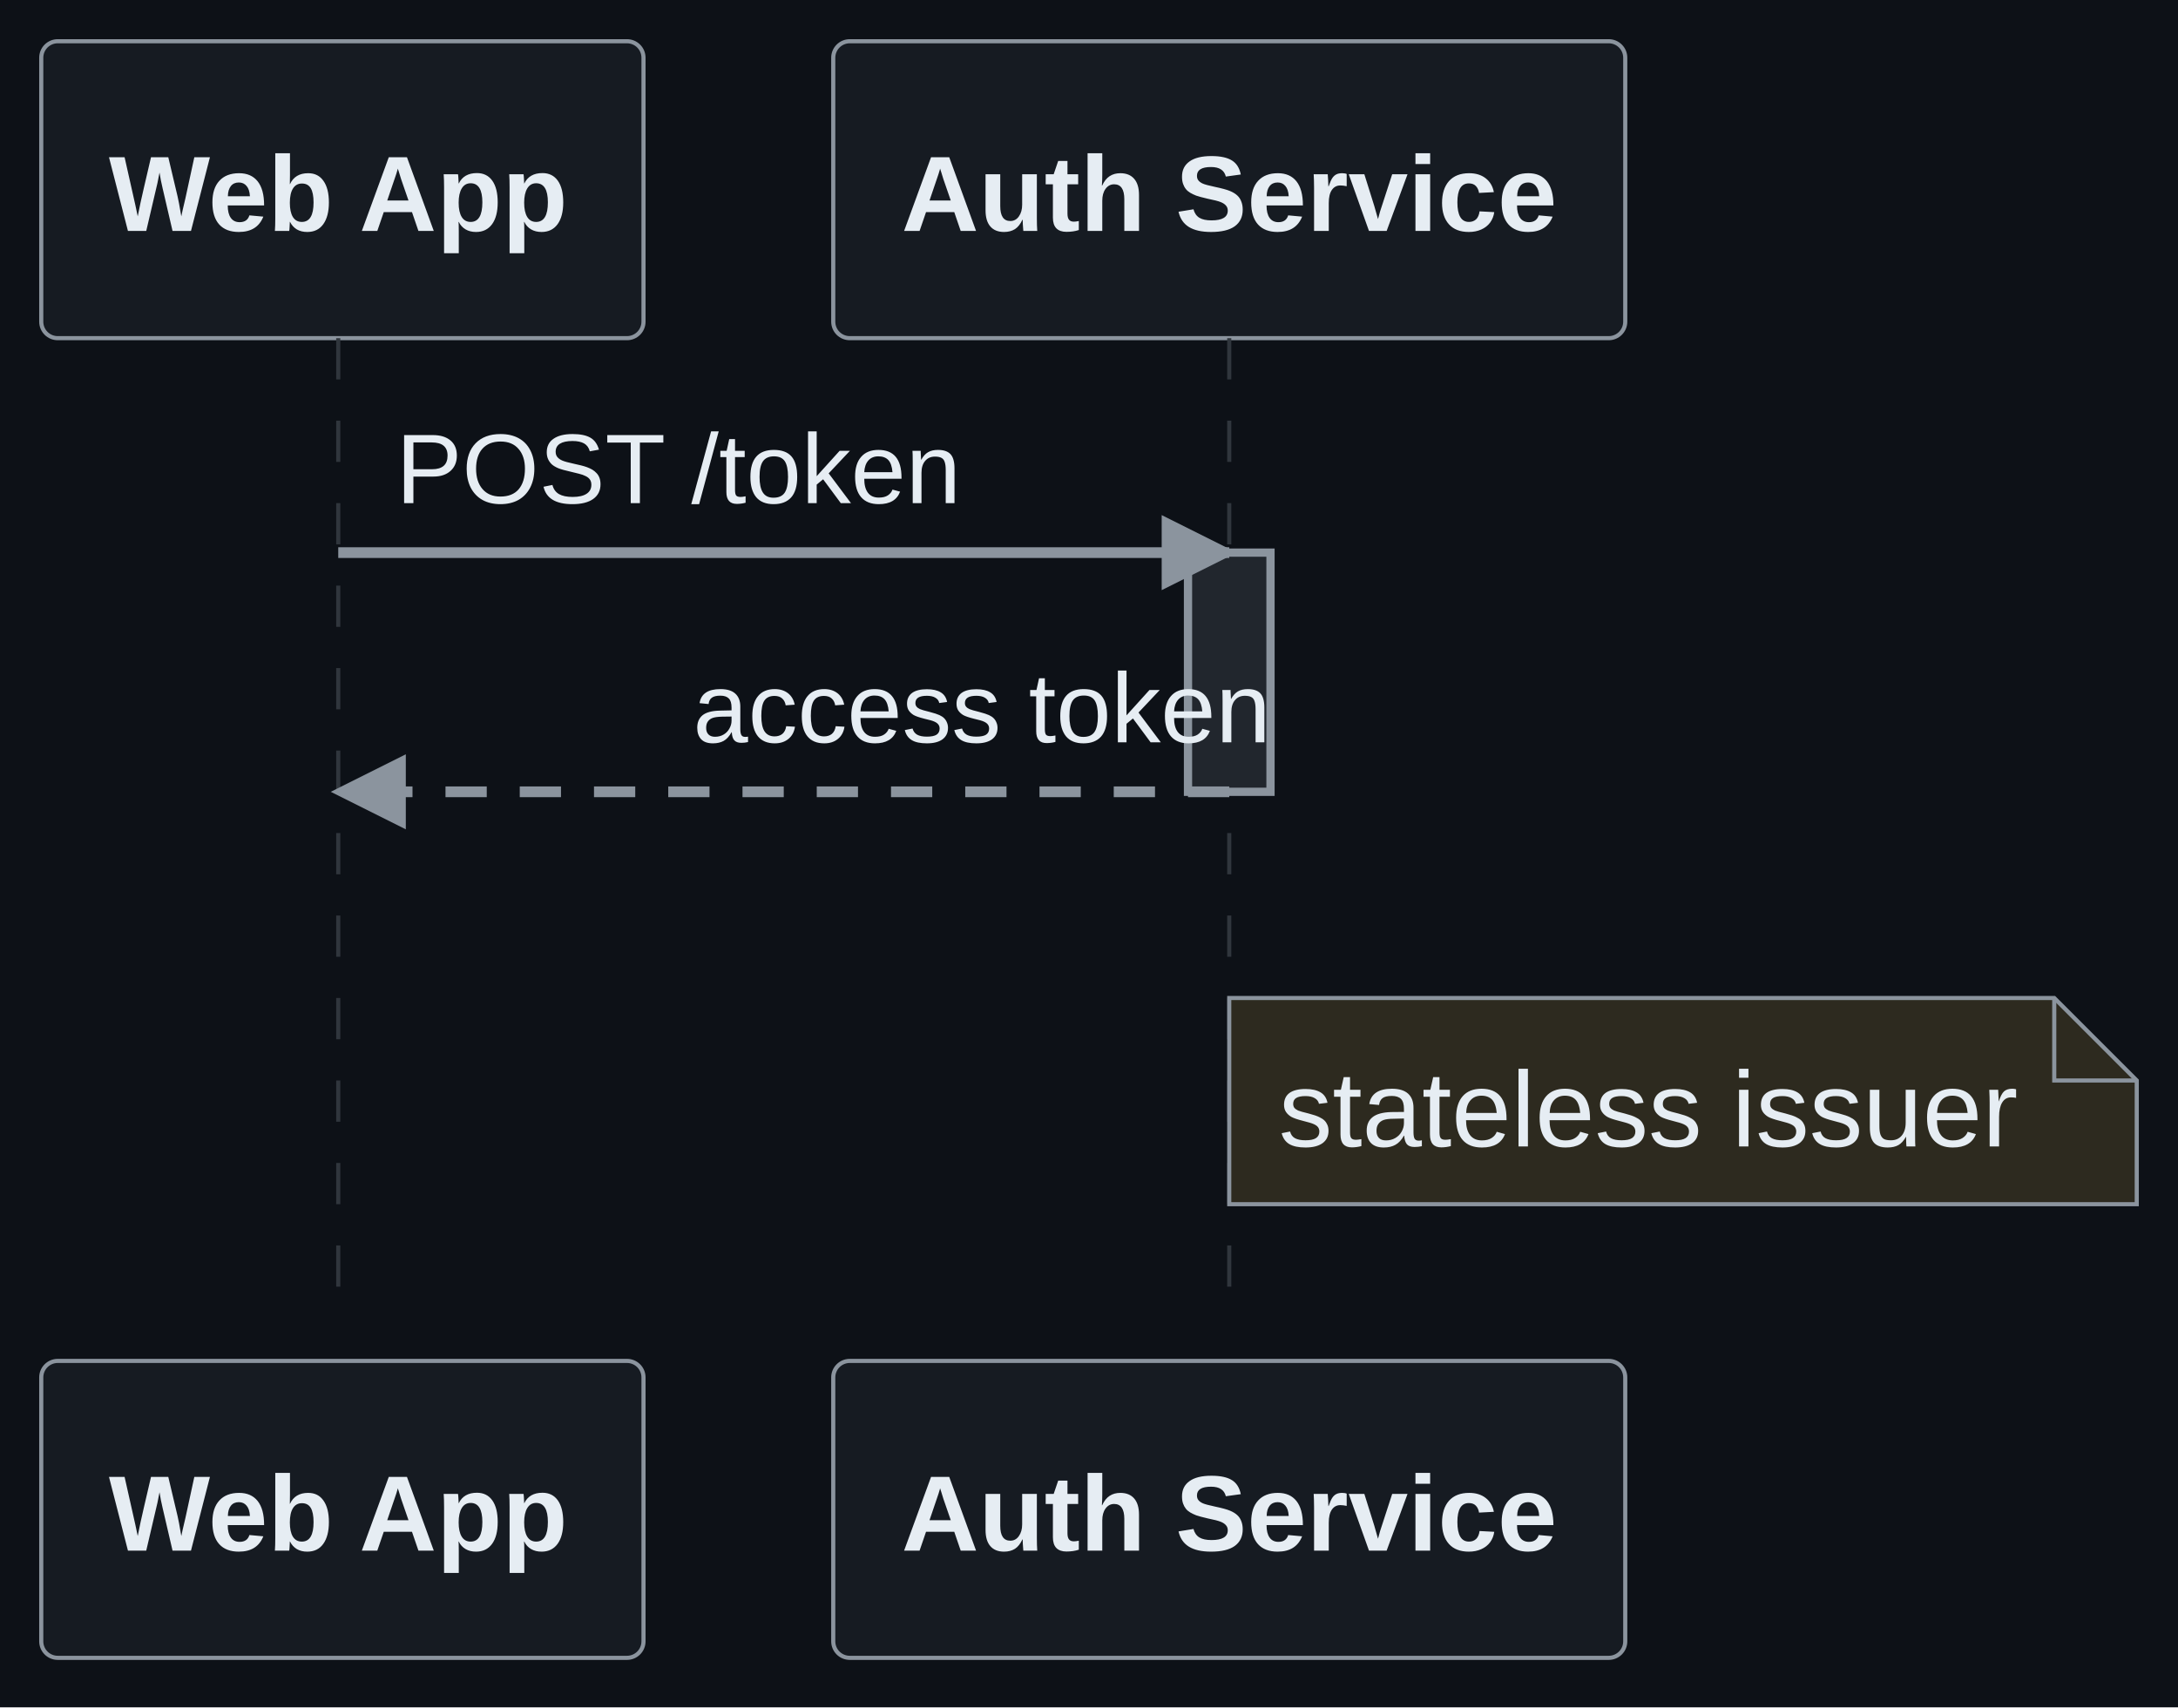
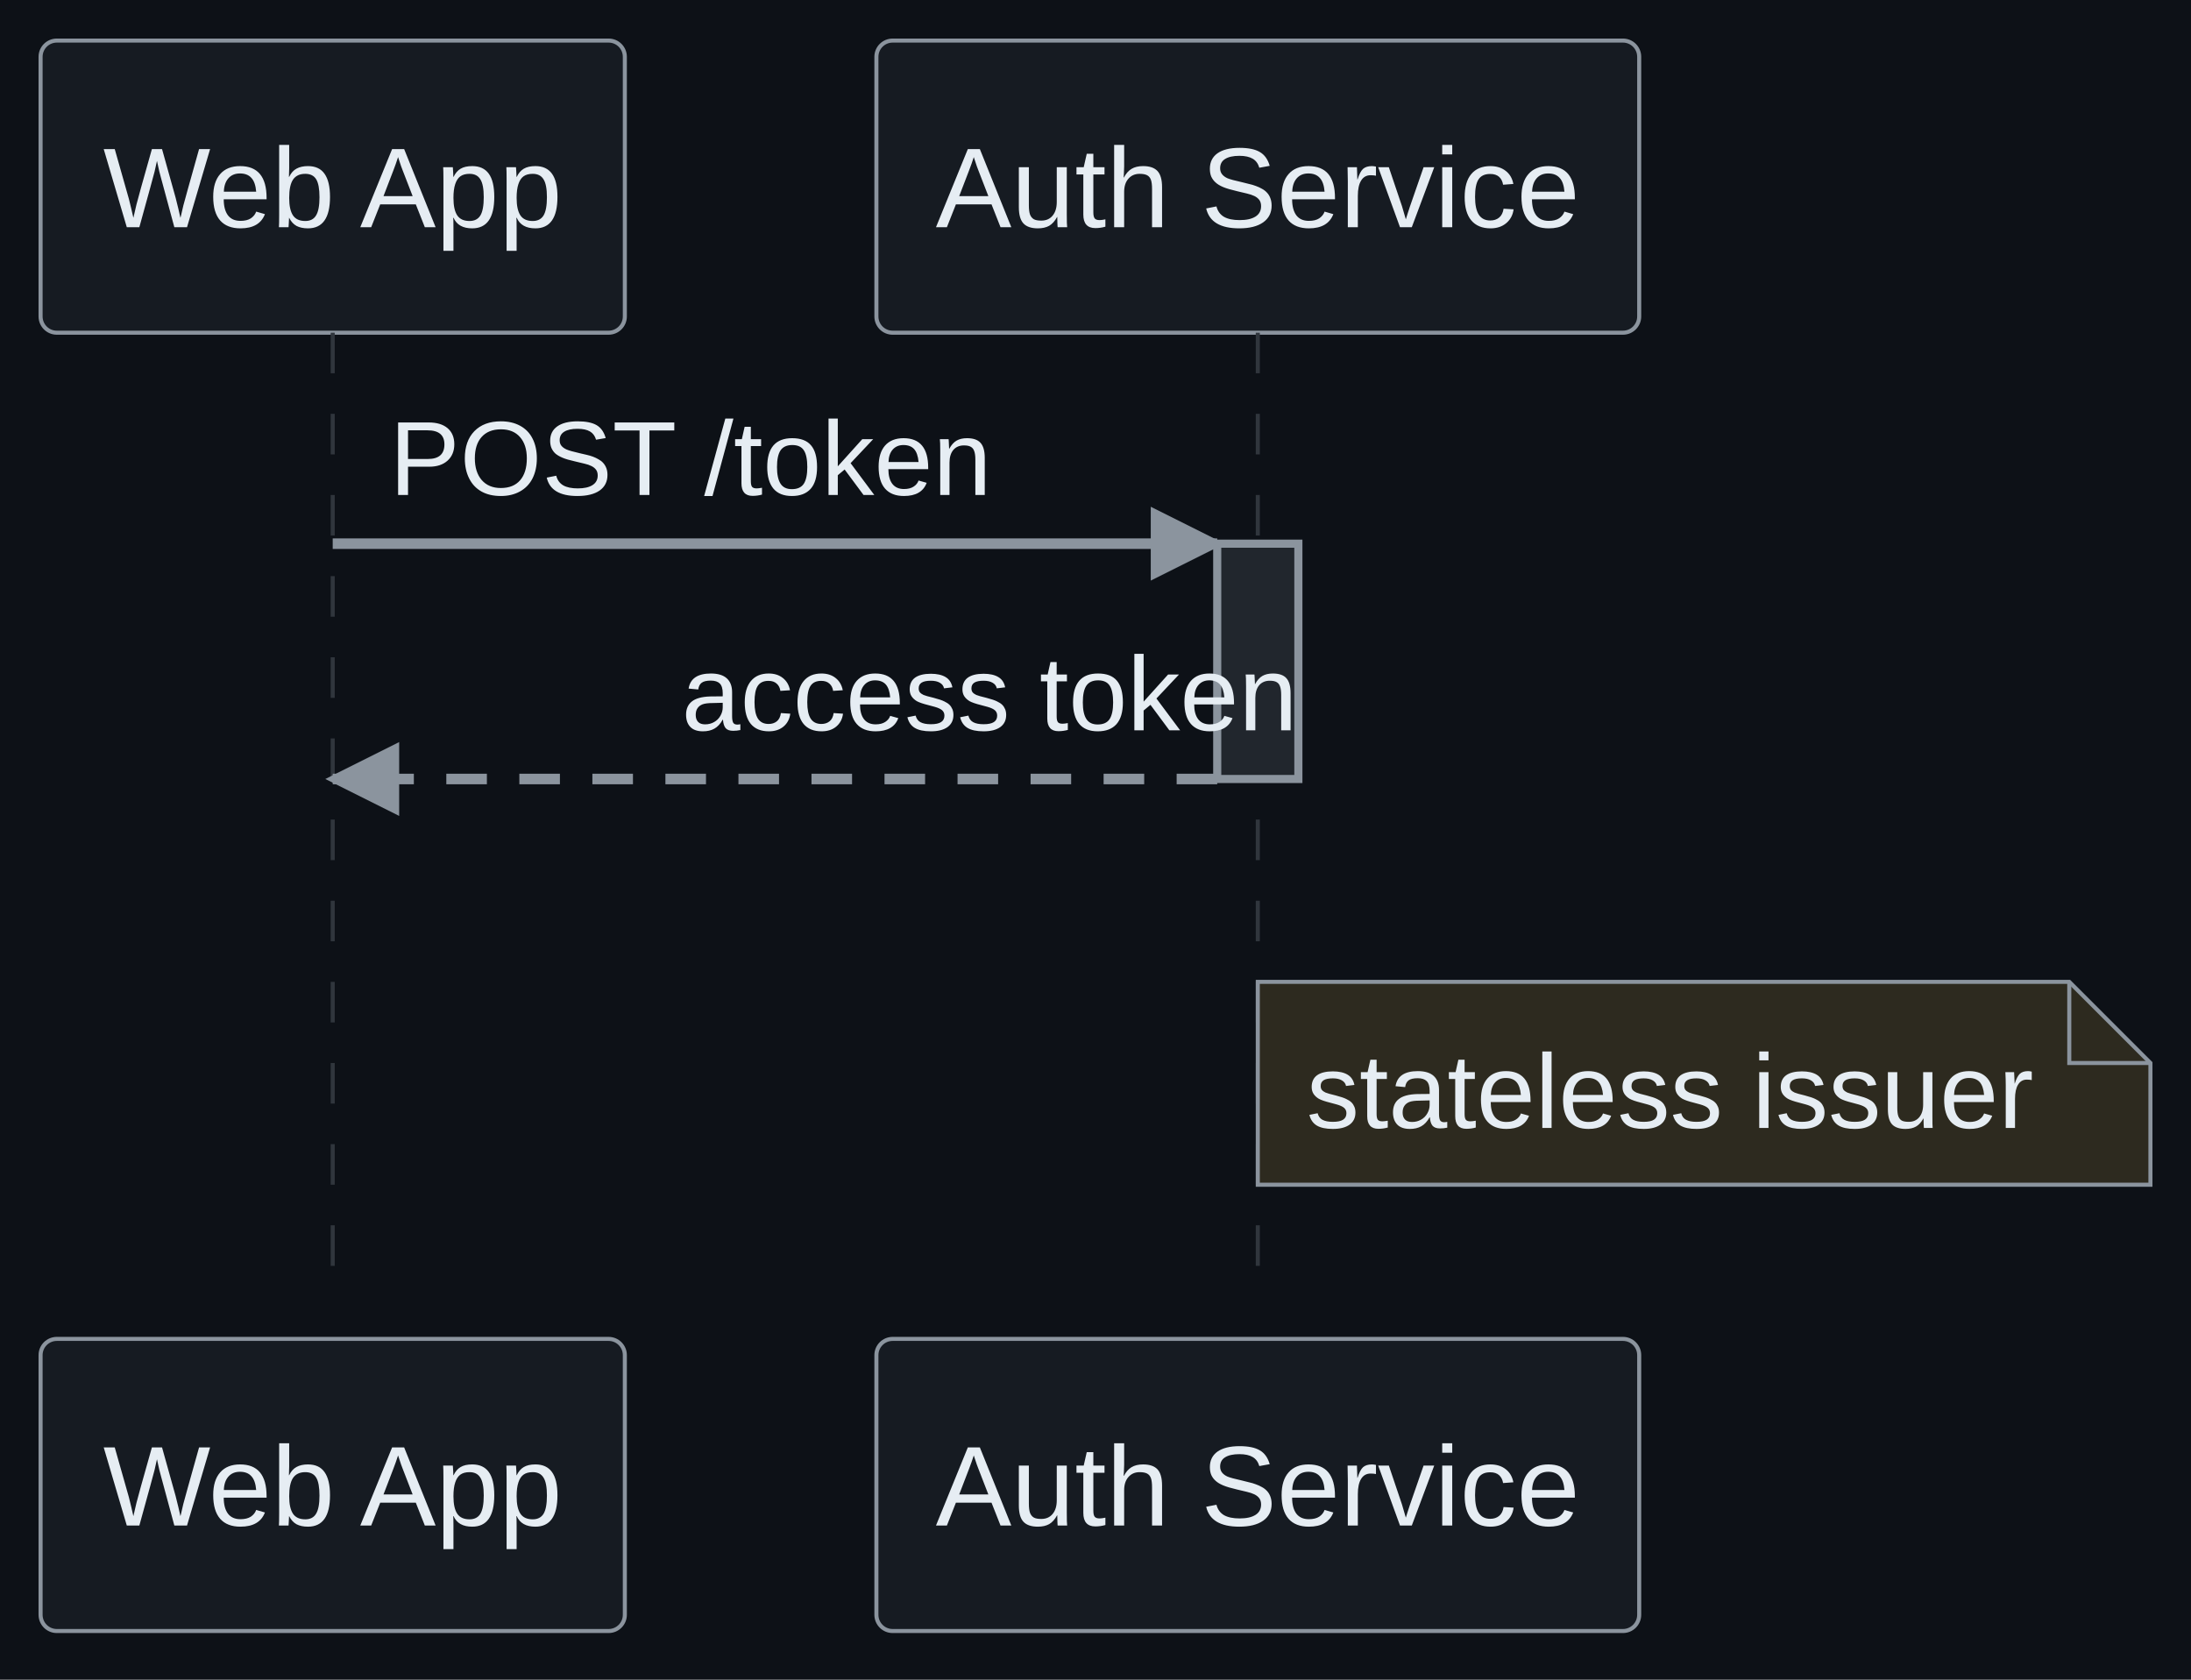
- <svg xmlns="http://www.w3.org/2000/svg" width="264" height="207" viewBox="0 0 264 207" role="img" aria-label="Sequence diagram">
+ <svg xmlns="http://www.w3.org/2000/svg" width="270" height="207" viewBox="0 0 270 207" role="img" aria-label="Sequence diagram">
  <defs>
    <marker id="arrow" viewBox="0 0 10 10" refX="9" refY="5" markerWidth="7" markerHeight="7" markerUnits="strokeWidth" orient="auto-start-reverse">
      <path d="M 0 0 L 10 5 L 0 10 Z" class="arrow-fill" />
    </marker>
  </defs>
  <defs>
    <marker id="arrow-start" viewBox="0 0 10 10" refX="1" refY="5" markerWidth="7" markerHeight="7" markerUnits="strokeWidth" orient="auto">
      <path d="M 10 0 L 0 5 L 10 10 Z" class="arrow-fill" />
    </marker>
  </defs>
  <defs>
    <marker id="open-arrow" viewBox="0 0 10 10" refX="9" refY="5" markerWidth="7" markerHeight="7" markerUnits="strokeWidth" orient="auto">
      <path d="M 0 0 L 10 5 L 0 10" class="arrow-open" />
    </marker>
  </defs>
  <defs>
    <marker id="open-arrow-start" viewBox="0 0 10 10" refX="1" refY="5" markerWidth="7" markerHeight="7" markerUnits="strokeWidth" orient="auto">
      <path d="M 10 0 L 0 5 L 10 10" class="arrow-open" />
    </marker>
  </defs>
  <style>svg{font-family:Arial, sans-serif;font-size:13px;background:#0d1117}
.participant rect{stroke:#8b949e;stroke-width:0.5}
.activation{stroke:#8b949e;stroke-width:1}
.note,.divider-title{stroke:#8b949e;stroke-width:1.2}
- .participant-label{font-size:13px;font-weight:bold;fill:#e6edf3}
+ .participant-label{font-size:14px;font-weight:normal;fill:#e6edf3}
.participant-icon{stroke:#8b949e;stroke-width:0.5}
.participant-box-group{stroke:#8b949e;stroke-width:0.5}
.participant-box-label{font-size:11px;font-weight:bold;fill:#e6edf3}
.lifeline{stroke:#30363d;stroke-width:0.5;stroke-dasharray:5 5}
.message,.cross{fill:none;stroke:#8b949e;stroke-width:1.3}
.message.dotted{stroke-dasharray:5 4}
- .arrow-fill{fill:#8b949e}
- .arrow-open{fill:none;stroke:#8b949e;stroke-width:1.5}
+ .arrow-fill{fill:context-stroke}
+ .arrow-open{fill:none;stroke:context-stroke;stroke-width:1.5}
.endpoint{fill:#0d1117;stroke:#8b949e;stroke-width:1.2}
- .message-label,.reference-label,.delay-label{fill:#e6edf3;font-size:12px}
- .note-label{fill:#e6edf3;font-size:13px}
+ .message-label,.reference-label,.delay-label{fill:#e6edf3;font-size:13px}
+ .note-label{fill:#e6edf3;font-size:14px}
.note,.note-fold{stroke:#8b949e;stroke-width:.5}
.partial-arrow{fill:#8b949e}
.group-body{stroke:#e6edf3;stroke-width:1.5}
.group-branch{stroke:none}
.group-header{stroke:#8b949e;stroke-width:1.1}
- .group-label{font-size:12px;font-weight:bold;fill:#e6edf3}
+ .group-label{font-size:13px;font-weight:bold;fill:#e6edf3}
.hex-note{stroke-dasharray:2 1}
.box-note{rx:0}
.divider{stroke:#000000;stroke-width:1}
.divider-title{fill:#EEEEEE}
- .divider-label{font-size:12px;font-weight:bold}
+ .divider-label{font-size:13px;font-weight:bold}
.delay{stroke:#181818;stroke-dasharray:3 3}
.reference{fill:none;stroke:#e6edf3;stroke-width:1.5}
.reference-tab{fill:#eee;stroke:#e6edf3;stroke-width:2}
- .reference-tab-label{fill:#e6edf3;font-size:12px;font-weight:bold}
+ .reference-tab-label{fill:#e6edf3;font-size:13px;font-weight:bold}
.group-separator{stroke:#8b949e;stroke-dasharray:4 3}
.page-break{stroke:#555;stroke-width:1.2;stroke-dasharray:8 4}
- .page-label{font-size:12px;font-style:italic}
+ .page-label{font-size:13px;font-style:italic}
.destroy{fill:none;stroke:#A80036;stroke-width:2}</style>
-   <rect x="0" y="0" width="264" height="207" fill="#0d1117" />
+   <style>.participant-label{font-family:Arial, sans-serif;font-size:14px;font-weight:400;fill:#e6edf3}</style>
+   <style>.note-label{font-family:Arial, sans-serif;font-size:13px;font-weight:400;fill:#e6edf3}</style>
+   <style>.message-label,.reference-label,.delay-label{font-family:Arial, sans-serif;font-size:13px;font-weight:400;fill:#e6edf3}</style>
+   <style>.group-label,.divider-label{font-family:Arial, sans-serif;font-size:13px;font-weight:700;fill:#e6edf3}</style>
+   <style>.participant-box-label{font-family:Arial, sans-serif;font-size:11px;font-weight:700;fill:#e6edf3}</style>
+   <rect x="0" y="0" width="270" height="207" fill="#0d1117" />
  <g class="participant participant-box" data-code="App">
-     <rect x="5" y="5" width="73" height="36" rx="2" fill="#161b22" />
-     <text x="41" y="28" text-anchor="middle" fill="#e6edf3" class="participant-label">
-       <tspan x="41" dy="0" textLength="59" lengthAdjust="spacing">Web App</tspan>
+     <rect x="5" y="5" width="72" height="36" rx="2" fill="#161b22" />
+     <text x="41" y="28" text-anchor="middle" font-size="14" font-style="normal" font-weight="400" fill="#e6edf3" class="participant-label">
+       <tspan x="41" dy="0" textLength="58" lengthAdjust="spacing">Web App</tspan>
    </text>
  </g>
  <g class="participant participant-box" data-code="Auth">
-     <rect x="101" y="5" width="96" height="36" rx="2" fill="#161b22" />
-     <text x="149" y="28" text-anchor="middle" fill="#e6edf3" class="participant-label">
-       <tspan x="149" dy="0" textLength="82" lengthAdjust="spacing">Auth Service</tspan>
+     <rect x="108" y="5" width="94" height="36" rx="2" fill="#161b22" />
+     <text x="155" y="28" text-anchor="middle" font-size="14" font-style="normal" font-weight="400" fill="#e6edf3" class="participant-label">
+       <tspan x="155" dy="0" textLength="80" lengthAdjust="spacing">Auth Service</tspan>
    </text>
  </g>
  <line x1="41" y1="41" x2="41" y2="156" fill="none" class="lifeline" />
-   <line x1="149" y1="41" x2="149" y2="156" fill="none" class="lifeline" />
-   <rect x="144" y="67" width="10" height="29" fill="#21262d" class="activation" />
-   <path d="M 41 67 L 149 67" class="message" marker-end="url(#arrow)" />
-   <text x="48" y="61" text-anchor="start" fill="#e6edf3" class="message-label">
-     <tspan x="48" dy="0" textLength="69" lengthAdjust="spacing">POST /token</tspan>
+   <line x1="155" y1="41" x2="155" y2="156" fill="none" class="lifeline" />
+   <rect x="150" y="67" width="10" height="29" fill="#21262d" class="activation" />
+   <path d="M 41 67 L 150 67" style="" class="message" marker-end="url(#arrow)" />
+   <text x="48" y="61" text-anchor="start" font-size="13" font-style="normal" font-weight="400" fill="#e6edf3" class="message-label">
+     <tspan x="48" dy="0" textLength="75" lengthAdjust="spacing">POST /token</tspan>
  </text>
-   <path d="M 149 96 L 41 96" class="message dotted" marker-end="url(#arrow)" />
-   <text x="84" y="90" text-anchor="start" fill="#e6edf3" class="message-label">
-     <tspan x="84" dy="0" textLength="70" lengthAdjust="spacing">access token</tspan>
+   <path d="M 150 96 L 41 96" style="" class="message dotted" marker-end="url(#arrow)" />
+   <text x="84" y="90" text-anchor="start" font-size="13" font-style="normal" font-weight="400" fill="#e6edf3" class="message-label">
+     <tspan x="84" dy="0" textLength="76" lengthAdjust="spacing">access token</tspan>
  </text>
-   <path d="M 149 121 L 149 146 L 259 146 L 259 131 L 249 121 Z" fill="#2d2a1f" class="note" />
-   <path d="M 249 121 L 249 131 L 259 131" fill="none" class="note-fold" />
-   <text x="155" y="139" text-anchor="start" fill="#e6edf3" class="note-label">
-     <tspan x="155" dy="0" textLength="90" lengthAdjust="spacing">stateless issuer</tspan>
+   <path d="M 155 121 L 155 146 L 265 146 L 265 131 L 255 121 Z" fill="#2d2a1f" class="note" />
+   <path d="M 255 121 L 255 131 L 265 131" fill="none" class="note-fold" />
+   <text x="161" y="139" text-anchor="start" font-size="13" font-style="normal" font-weight="400" fill="#e6edf3" class="note-label">
+     <tspan x="161" dy="0" textLength="90" lengthAdjust="spacing">stateless issuer</tspan>
  </text>
  <g class="participant participant-box" data-code="App">
-     <rect x="5" y="165" width="73" height="36" rx="2" fill="#161b22" />
-     <text x="41" y="188" text-anchor="middle" fill="#e6edf3" class="participant-label">
-       <tspan x="41" dy="0" textLength="59" lengthAdjust="spacing">Web App</tspan>
+     <rect x="5" y="165" width="72" height="36" rx="2" fill="#161b22" />
+     <text x="41" y="188" text-anchor="middle" font-size="14" font-style="normal" font-weight="400" fill="#e6edf3" class="participant-label">
+       <tspan x="41" dy="0" textLength="58" lengthAdjust="spacing">Web App</tspan>
    </text>
  </g>
  <g class="participant participant-box" data-code="Auth">
-     <rect x="101" y="165" width="96" height="36" rx="2" fill="#161b22" />
-     <text x="149" y="188" text-anchor="middle" fill="#e6edf3" class="participant-label">
-       <tspan x="149" dy="0" textLength="82" lengthAdjust="spacing">Auth Service</tspan>
+     <rect x="108" y="165" width="94" height="36" rx="2" fill="#161b22" />
+     <text x="155" y="188" text-anchor="middle" font-size="14" font-style="normal" font-weight="400" fill="#e6edf3" class="participant-label">
+       <tspan x="155" dy="0" textLength="80" lengthAdjust="spacing">Auth Service</tspan>
    </text>
  </g>
</svg>
